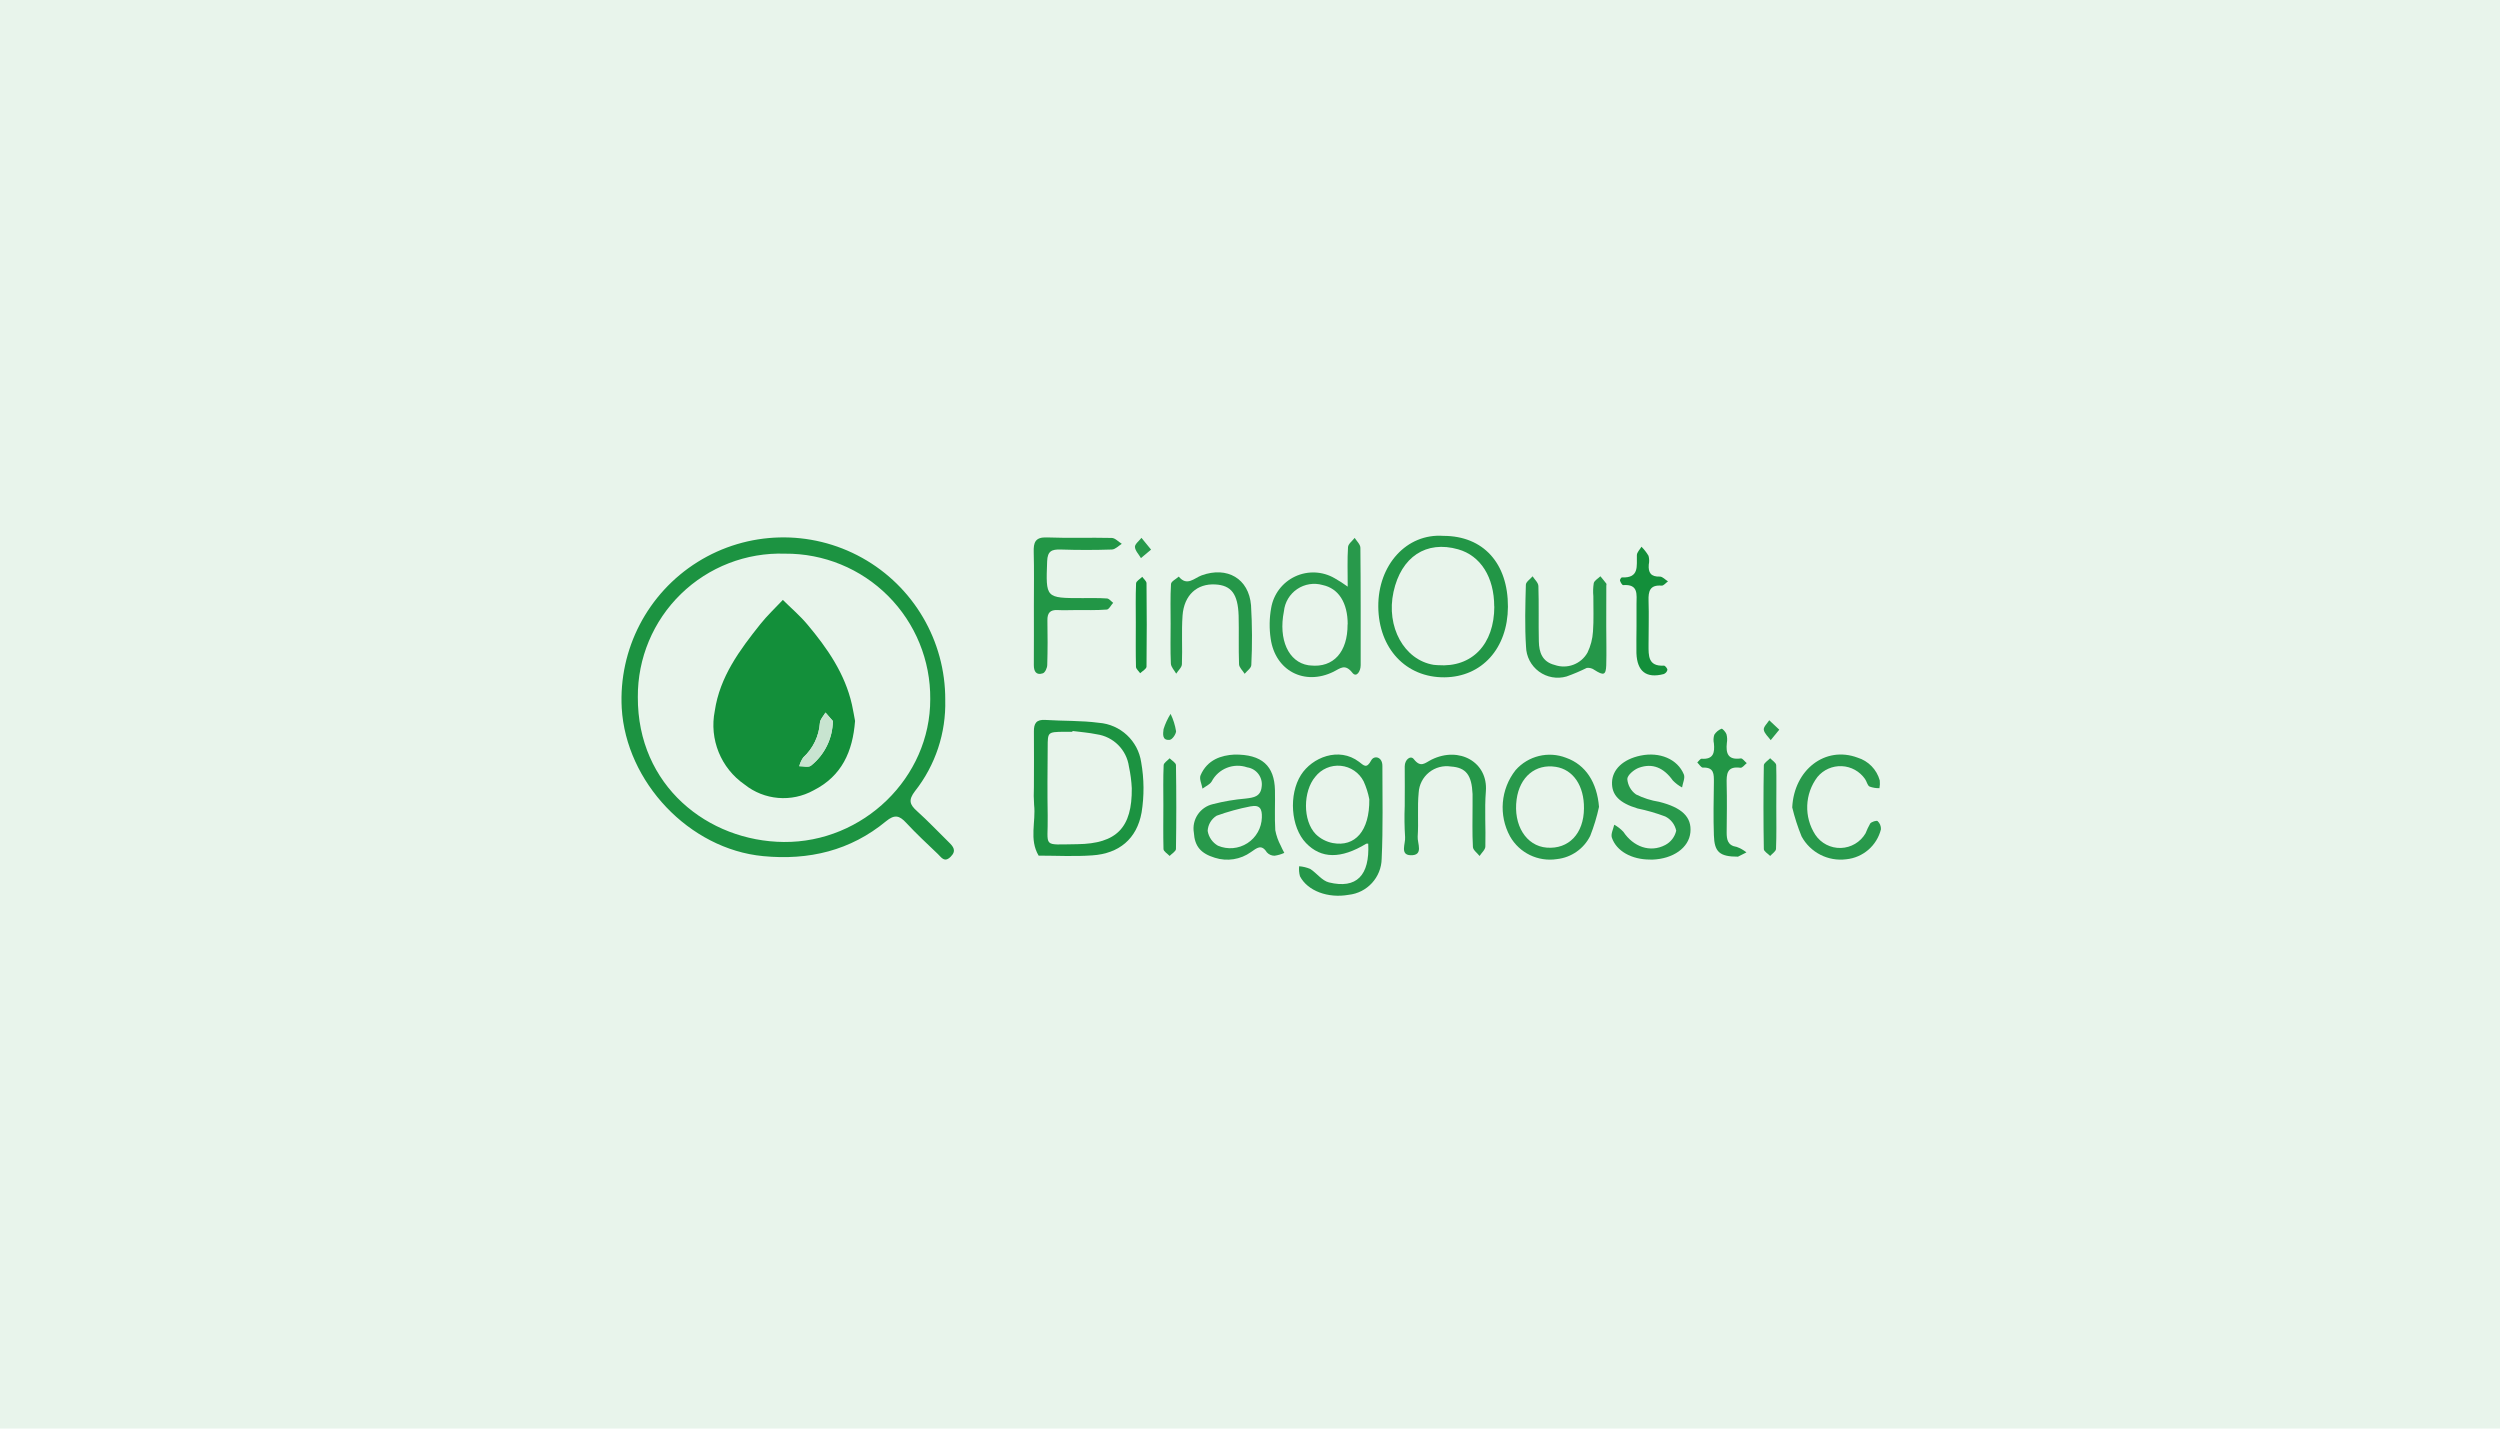
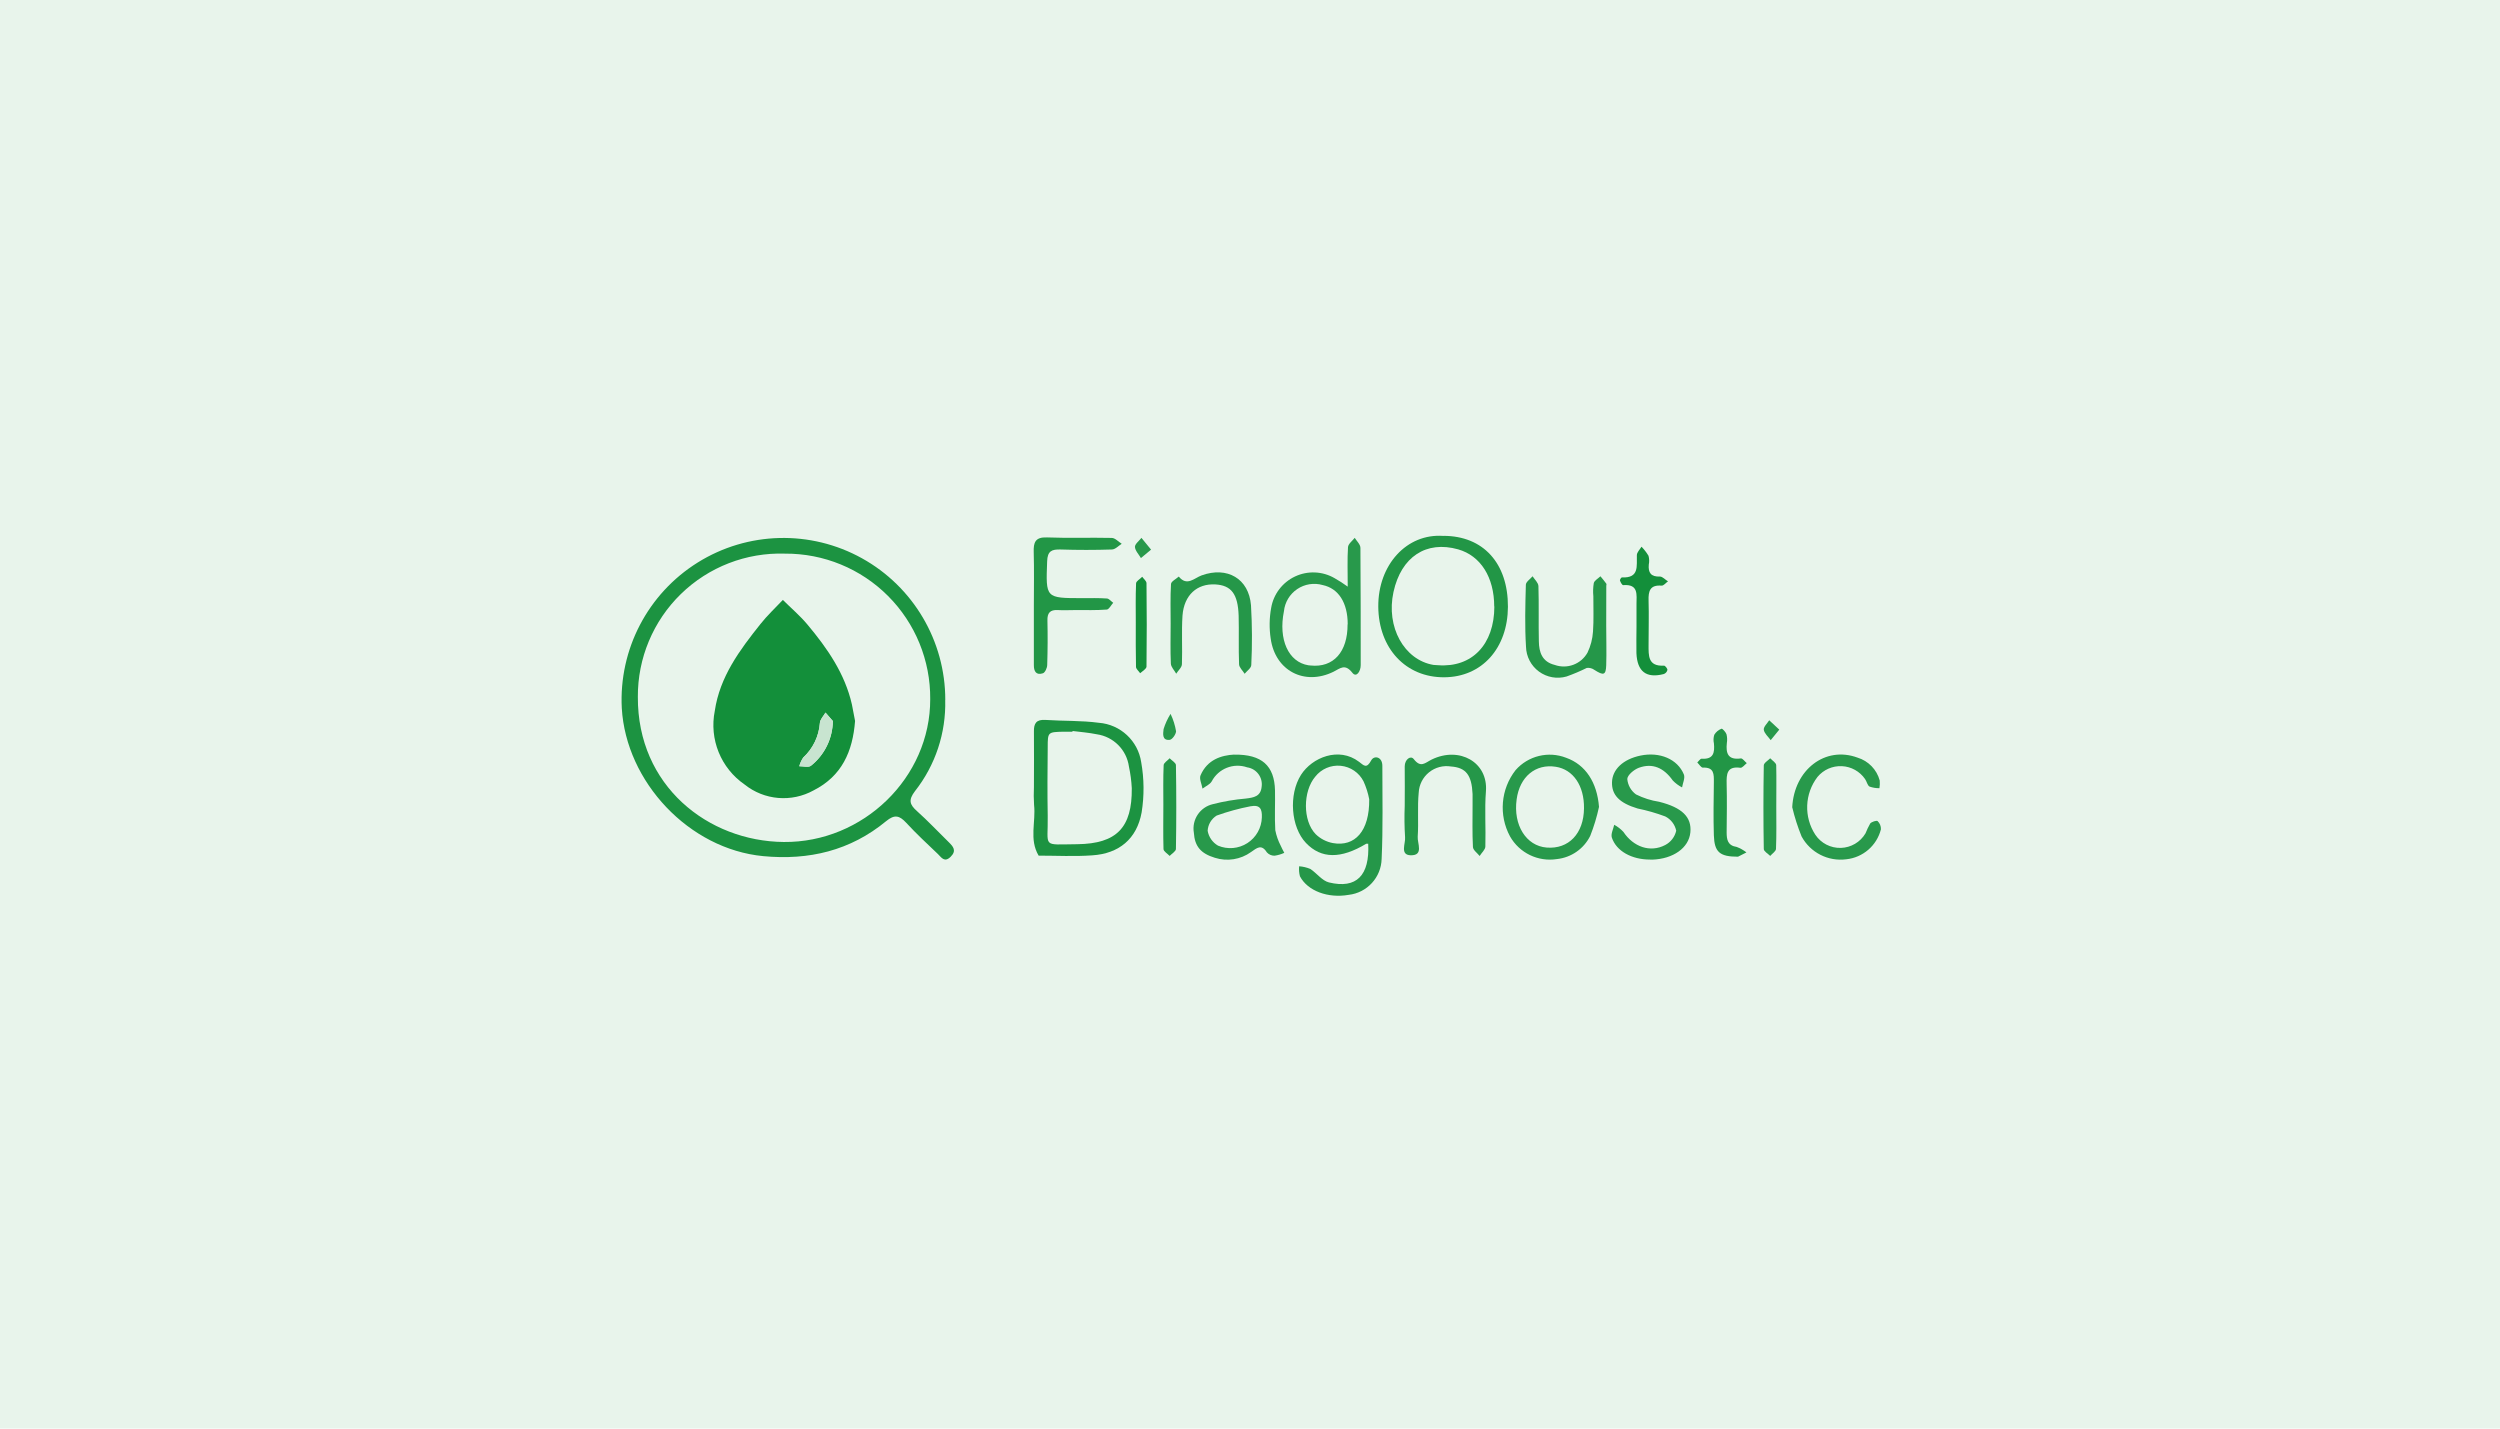
<svg xmlns="http://www.w3.org/2000/svg" width="350" height="200" viewBox="0 0 350 200">
  <g transform="translate(-14.74 -20.951)">
-     <path d="M147.074,119.237a19.788,19.788,0,0,1-4.243,12.791c-.946,1.244-.738,1.866.28,2.777,1.542,1.386,2.972,2.9,4.443,4.345.64.626,1.142,1.2.271,2.061s-1.293.076-1.777-.382c-1.5-1.431-3.026-2.852-4.443-4.376-.951-1.035-1.626-1.2-2.817-.222-4.989,4.118-10.8,5.5-17.2,4.887-10.374-.986-19.2-10.383-19.806-20.721a22.664,22.664,0,1,1,45.294-1.16ZM124.643,98.773a19.949,19.949,0,0,0-20.606,20.068c-.058,12.44,9.819,20.2,20.437,20.295,11.107.1,20.526-9.014,20.5-19.993a20.175,20.175,0,0,0-20.335-20.37Z" transform="translate(0 -0.308)" fill="#1d9443" />
-     <path d="M323.882,177.384a.814.814,0,0,0-.275,0c-3.554,2.155-6.309,2.128-8.441-.093s-2.444-6.789-.693-9.543c1.555-2.439,5.291-3.967,8.117-1.83.689.52,1.053,1.031,1.719-.213.387-.711,1.555-.515,1.555.786,0,4.327.1,8.663-.1,12.986a5.179,5.179,0,0,1-4.629,5.065c-2.883.515-5.749-.546-6.811-2.6a3.86,3.86,0,0,1-.116-1.4,4.987,4.987,0,0,1,1.559.378c.889.573,1.648,1.648,2.612,1.884C322.251,183.751,324.1,181.827,323.882,177.384Zm.151-6.22a11.109,11.109,0,0,0-.791-2.5,4.032,4.032,0,0,0-6.771-.653c-1.724,2.03-1.777,6.153.062,8.037a4.665,4.665,0,0,0,2.395,1.248C322.024,177.86,324.081,175.63,324.033,171.165Z" transform="translate(-117.589 -38.316)" fill="#27984b" />
-     <path d="M349.361,95.973c5.571,0,9.05,3.83,9.028,9.93-.027,5.811-3.643,9.827-8.886,9.872-5.4.044-9.219-4.043-9.263-9.894S344.22,95.6,349.361,95.973Zm7.108,9.881c0-4.092-1.9-7.108-5.051-8-4.469-1.266-7.97,1.04-9.046,5.953s1.5,9.534,5.6,10.218c.2.031.418.031.622.049,4.763.351,7.886-2.906,7.89-8.224Z" transform="translate(-132.539)" fill="#239748" />
-     <path d="M231.63,163.386c0-2.586.031-5.171,0-7.757-.022-1.16.342-1.724,1.608-1.639,2.492.164,5.011.071,7.473.4a6.482,6.482,0,0,1,5.94,5.531,21.1,21.1,0,0,1,.058,7.011c-.662,3.714-3.163,5.776-6.917,6.02-2.488.178-5,.036-7.5.036-1.355-2.27-.364-4.754-.635-7.108A22.038,22.038,0,0,1,231.63,163.386Zm5.394-7.85v.111H235.78c-2.195.04-2.221.04-2.221,2.155-.027,3.194-.053,6.389,0,9.583.084,4.567-.924,4.047,4.141,4,5.54-.067,7.686-2.337,7.633-7.824a18.612,18.612,0,0,0-.4-3.043,5.3,5.3,0,0,0-4.5-4.518C239.307,155.767,238.148,155.682,237.024,155.536Z" transform="translate(-72.143 -32.248)" fill="#1d9443" />
-     <path d="M316.939,103.464c0-2.075-.067-3.812.044-5.536.027-.444.6-.862.933-1.288.28.444.8.92.8,1.386.058,5.474.036,10.947.04,16.438,0,.844-.586,1.777-1.151,1.071-1.053-1.333-1.679-.64-2.666-.151-4.061,1.986-8.144-.151-8.783-4.634a13.245,13.245,0,0,1,.067-4.292,5.968,5.968,0,0,1,8.886-4.172A18.653,18.653,0,0,1,316.939,103.464Zm0,5.278c0-3.034-1.284-5.025-3.492-5.5a4.268,4.268,0,0,0-5.438,3.674c-.791,3.95.635,7.108,3.421,7.553.1,0,.209.022.311.031,3.2.338,5.207-1.888,5.18-5.762Z" transform="translate(-113.521 -0.383)" fill="#2a9a4e" />
-     <path d="M287.776,164.918c3.87-.053,5.62,1.582,5.691,5,.04,1.862-.067,3.728.044,5.585a7.626,7.626,0,0,0,.764,2.168c.138.351.333.675.5,1.009a4.958,4.958,0,0,1-1.364.4,1.435,1.435,0,0,1-1.08-.475c-.769-1.217-1.417-.586-2.221-.04a5.7,5.7,0,0,1-5.056.8c-1.973-.6-2.826-1.608-2.941-3.51a3.5,3.5,0,0,1,2.666-4,27.956,27.956,0,0,1,4.607-.782c1.111-.133,2.084-.275,2.221-1.662a2.4,2.4,0,0,0-2.026-2.706,4.111,4.111,0,0,0-4.976,1.981c-.275.444-.849.671-1.284,1-.107-.631-.484-1.377-.267-1.875C284,165.62,285.963,165.016,287.776,164.918Zm2.266,7.251a31.611,31.611,0,0,0-4.74,1.306,2.666,2.666,0,0,0-1.257,2.124,2.923,2.923,0,0,0,1.444,2.079,4.421,4.421,0,0,0,6.144-3.963c.036-1.155-.244-1.808-1.577-1.546Z" transform="translate(-100.232 -38.326)" fill="#2a9a4e" />
-     <path d="M231.677,105.979c0-2.484.044-4.967-.022-7.446-.04-1.333.2-2.115,1.857-2.048,3.017.116,6.042,0,9.063.071.475,0,.937.538,1.408.822-.444.28-.911.786-1.382.8q-3.592.12-7.188,0c-1.226-.031-1.826.2-1.879,1.653-.187,5.149-.249,5.149,4.914,5.149,1.146,0,2.3-.031,3.439.049.311,0,.6.4.889.609-.3.329-.578.924-.889.946-1.448.111-2.914.067-4.372.071-.835,0-1.671.044-2.5,0-1.08-.062-1.466.418-1.444,1.457.04,2.066.04,4.136-.022,6.22,0,.413-.3,1.075-.613,1.177-.942.307-1.271-.271-1.266-1.164C231.691,111.564,231.677,108.769,231.677,105.979Z" transform="translate(-72.194 -0.294)" fill="#239748" />
-     <path d="M392.92,172.262a26.343,26.343,0,0,1-1.231,4.061,5.912,5.912,0,0,1-4.652,3.248,6.415,6.415,0,0,1-6.575-3.181,8.447,8.447,0,0,1,.777-9.272,6.353,6.353,0,0,1,7.077-1.728C391.054,166.362,392.644,168.845,392.92,172.262Zm-2.106.213c.04-3.163-1.506-5.442-3.95-5.82-2.835-.444-5.051,1.4-5.478,4.558-.489,3.6,1.333,6.522,4.212,6.753C388.668,178.215,390.792,176.007,390.814,172.475Z" transform="translate(-154.319 -38.347)" fill="#2a9a4e" />
-     <path d="M419.117,179.611c-2.555,0-4.692-1.177-5.331-3.07-.169-.511.2-1.2.333-1.808a5.061,5.061,0,0,1,1.284,1c1.386,2.084,3.732,2.95,5.842,1.848a3,3,0,0,0,1.551-2.013,2.876,2.876,0,0,0-1.537-1.99,26.3,26.3,0,0,0-3.874-1.12c-2.563-.769-3.634-1.893-3.576-3.674s1.533-3.217,4-3.728c2.666-.551,5.171.48,6.056,2.639.2.493-.151,1.208-.249,1.822a5.181,5.181,0,0,1-1.293-.977c-1.271-1.777-2.835-2.475-4.758-1.777-.675.244-1.6,1.022-1.617,1.573a2.932,2.932,0,0,0,1.222,2.159,11.206,11.206,0,0,0,3.234,1.031c3.2.8,4.589,2.137,4.376,4.287s-2.4,3.7-5.331,3.807Z" transform="translate(-173.386 -38.322)" fill="#2a9a4e" />
-     <path d="M470.68,172.305c.253-5.278,4.625-8.655,9.143-6.971a4.624,4.624,0,0,1,3.11,3.194,3.6,3.6,0,0,1-.044,1.084,3.761,3.761,0,0,1-1.391-.231c-.307-.178-.382-.711-.622-1.044a4.181,4.181,0,0,0-6.664-.3,7.044,7.044,0,0,0-.3,8.1,4.151,4.151,0,0,0,7.029-.2,10.8,10.8,0,0,1,.658-1.386c.209-.249.889-.444,1.026-.338a1.462,1.462,0,0,1,.475,1.151,5.571,5.571,0,0,1-4.852,4.2,6.217,6.217,0,0,1-6.26-3.2A28.118,28.118,0,0,1,470.68,172.305Z" transform="translate(-205.027 -38.315)" fill="#2a9a4e" />
-     <path d="M348.439,172.16c0-1.853.027-3.71,0-5.562,0-.977.831-1.582,1.262-1.031,1,1.28,1.555.542,2.51.071,3.883-1.906,7.913.382,7.588,4.443-.2,2.559,0,5.149-.071,7.722,0,.444-.529.889-.809,1.333-.324-.418-.911-.822-.933-1.257-.107-1.95-.049-3.91-.049-5.869v-1.546c-.116-2.666-.924-3.71-3.017-3.852a3.919,3.919,0,0,0-4.527,3.648c-.2,2.044,0,4.123-.138,6.175-.067.929.889,2.666-1.022,2.595-1.493-.067-.658-1.648-.742-2.537A41.412,41.412,0,0,1,348.439,172.16Z" transform="translate(-137.038 -38.347)" fill="#27984b" />
-     <path d="M397.883,115.634c0,1.857.053,3.719,0,5.571-.053,1.377-.373,1.457-1.657.635a1.5,1.5,0,0,0-1.071-.28,25.948,25.948,0,0,1-2.83,1.2,4.446,4.446,0,0,1-5.673-4.176c-.187-2.879-.1-5.776-.022-8.663,0-.4.613-.791.942-1.186.284.444.8.889.813,1.368.084,2.577,0,5.158.062,7.739.027,1.537.475,2.866,2.221,3.305a3.816,3.816,0,0,0,4.589-1.728,7.858,7.858,0,0,0,.769-2.941c.124-1.644.044-3.3.053-4.949a7.3,7.3,0,0,1,.058-1.848c.107-.373.6-.635.929-.951.28.342.564.675.826,1.026.053.067,0,.2,0,.3Z" transform="translate(-158.269 -7.101)" fill="#27984b" />
-     <path d="M274.78,114.682c0-1.857-.058-3.714.053-5.562.022-.364.706-.689,1.088-1.035,1.155,1.417,2.173.2,3.217-.178,3.554-1.28,6.589.444,6.9,4.2a76.775,76.775,0,0,1,.04,8.339c0,.444-.6.835-.933,1.248-.275-.444-.769-.889-.786-1.333-.084-2.261,0-4.532-.058-6.8-.1-3.061-1.035-4.252-3.257-4.376-2.559-.147-4.385,1.475-4.594,4.358-.16,2.257,0,4.536-.089,6.8,0,.444-.524.889-.8,1.333-.262-.471-.724-.929-.746-1.408C274.727,118.378,274.78,116.534,274.78,114.682Z" transform="translate(-96.153 -6.411)" fill="#27984b" />
-     <path d="M446.456,174.674c-2.586,0-3.3-.658-3.372-3-.084-2.475-.036-4.954,0-7.428,0-1.084.062-2.119-1.542-2.039-.249,0-.52-.466-.782-.72.2-.182.418-.538.609-.524,1.666.12,1.844-.866,1.719-2.141a2.323,2.323,0,0,1,.053-1.217,2.124,2.124,0,0,1,1.017-.844c.107-.044.578.444.689.773a2.906,2.906,0,0,1,.053,1.226c-.16,1.457.155,2.412,1.955,2.159.244-.031.555.444.831.658-.289.227-.613.684-.889.649-1.906-.262-1.955.889-1.924,2.253.058,2.266.022,4.536,0,6.806,0,.991.133,1.83,1.4,2.021a4.6,4.6,0,0,1,1.368.769Z" transform="translate(-188.4 -33.789)" fill="#239748" />
-     <path d="M418.707,110.571v-3.11c0-1.333.315-2.835-1.87-2.666-.142,0-.373-.391-.444-.635-.044-.116.173-.444.258-.444,2.488.12,2.057-1.613,2.106-3.11,0-.4.418-.791.644-1.186a6.473,6.473,0,0,1,.986,1.271,2.559,2.559,0,0,1,.036,1.222c-.093,1.142.3,1.737,1.568,1.688.364,0,.746.444,1.12.666-.293.209-.6.618-.889.6-1.648-.133-1.87.782-1.83,2.106.067,2.061,0,4.127,0,6.193,0,1.493-.089,3.03,2.159,2.9.16,0,.484.391.48.6a.826.826,0,0,1-.52.582c-2.426.635-3.723-.36-3.816-2.932C418.667,113.051,418.707,111.811,418.707,110.571Z" transform="translate(-174.855 -1.927)" fill="#138f3b" />
-     <path d="M272.5,172.625c0-1.853-.044-3.71.04-5.558,0-.338.542-.653.835-.977.311.315.889.631.889.955q.093,5.864,0,11.733c0,.329-.569.653-.889.982-.3-.32-.844-.631-.857-.96C272.463,176.744,272.5,174.682,272.5,172.625Z" transform="translate(-94.889 -38.977)" fill="#239748" />
-     <path d="M463.415,172.894c0,1.955.04,3.91-.04,5.856,0,.347-.533.671-.817,1-.315-.32-.889-.64-.889-.969q-.1-5.851,0-11.711c0-.338.569-.666.889-1,.293.324.831.635.844.973C463.455,168.989,463.41,170.926,463.415,172.894Z" transform="translate(-199.993 -38.966)" fill="#2a9a4e" />
-     <path d="M263.815,115.36c0-1.844-.044-3.692.036-5.531,0-.32.564-.618.862-.929.209.3.591.6.6.889.04,3.892.049,7.788,0,11.68,0,.315-.564.622-.889.929-.2-.3-.578-.6-.586-.889C263.788,119.461,263.815,117.412,263.815,115.36Z" transform="translate(-90.061 -7.196)" fill="#138f3b" />
-     <path d="M265.817,98.268,264.4,99.455c-.3-.524-.817-1.035-.844-1.573,0-.4.591-.84.915-1.262Z" transform="translate(-89.927 -0.371)" fill="#2a9a4e" />
-     <path d="M463.883,155.42l-1.2,1.466c-.347-.48-.889-.933-.969-1.453-.053-.409.484-.889.76-1.333Z" transform="translate(-200.044 -32.314)" fill="#2a9a4e" />
-     <path d="M273.488,152.09a8.633,8.633,0,0,1,.769,2.444c-.036.444-.542,1.155-.889,1.191-1.111.116-.937-.857-.866-1.493A9.25,9.25,0,0,1,273.488,152.09Z" transform="translate(-94.866 -31.197)" fill="#2a9a4e" />
-     <path d="M150.61,133.125c-.329,4.305-1.862,7.713-5.8,9.712a8.714,8.714,0,0,1-9.668-.813,10.113,10.113,0,0,1-4.172-10.294c.706-4.789,3.483-8.521,6.389-12.169.955-1.2,2.088-2.257,3.141-3.381,1.146,1.133,2.381,2.186,3.412,3.412,2.808,3.341,5.278,6.891,6.26,11.24C150.352,131.65,150.481,132.441,150.61,133.125Zm-3.11,0-1.031-1.182c-.271.48-.751.951-.782,1.444a7.249,7.249,0,0,1-2.337,4.852,3.819,3.819,0,0,0-.551,1.217c.56,0,1.3.2,1.639-.076a8.093,8.093,0,0,0,3.066-6.247Z" transform="translate(-16.162 -11.241)" fill="#138f3b" />
-     <path d="M162.49,152.862a8.207,8.207,0,0,1-3.061,6.255c-.342.275-1.08.062-1.639.076a3.819,3.819,0,0,1,.551-1.217,7.268,7.268,0,0,0,2.337-4.852c.031-.493.511-.964.782-1.444Z" transform="translate(-31.148 -30.969)" fill="#dbede1" />
-     <rect width="350" height="200" transform="translate(14.74 20.951)" fill="rgba(20,143,59,0.1)" />
+     <path fill="#1d9443" d="M147.07 118.93a19.8 19.8 0 0 1-4.24 12.79c-.94 1.24-.74 1.87.28 2.78 1.54 1.38 2.97 2.9 4.44 4.34.64.63 1.15 1.2.28 2.06s-1.3.08-1.78-.38c-1.5-1.43-3.03-2.85-4.44-4.38-.96-1.03-1.63-1.2-2.82-.22-5 4.12-10.8 5.5-17.2 4.89-10.38-.99-19.2-10.38-19.8-20.72a22.66 22.66 0 1 1 45.29-1.16Zm-22.43-20.47a19.95 19.95 0 0 0-20.6 20.07c-.06 12.44 9.82 20.2 20.43 20.3 11.11.1 20.53-9.02 20.5-20a20.2 20.2 0 0 0-20.33-20.37" />
+     <path fill="#27984b" d="M206.3 139.07h-.28c-3.56 2.15-6.31 2.13-8.44-.1s-2.45-6.78-.7-9.54c1.56-2.44 5.3-3.97 8.12-1.83.69.52 1.05 1.03 1.72-.21.39-.71 1.55-.52 1.55.78 0 4.33.1 8.67-.1 13a5.2 5.2 0 0 1-4.62 5.06c-2.89.51-5.75-.55-6.82-2.6a4 4 0 0 1-.11-1.4 5 5 0 0 1 1.56.37c.89.58 1.65 1.65 2.61 1.89 3.87.94 5.72-.98 5.5-5.42m.14-6.22a11 11 0 0 0-.79-2.5 4.03 4.03 0 0 0-6.77-.66c-1.72 2.03-1.77 6.16.06 8.04a4.7 4.7 0 0 0 2.4 1.25c3.1.56 5.15-1.67 5.1-6.13" />
+     <path fill="#239748" d="M216.82 95.97c5.57 0 9.05 3.83 9.03 9.93-.03 5.81-3.64 9.83-8.89 9.87-5.4.05-9.22-4.04-9.26-9.89s3.98-10.28 9.12-9.9m7.11 9.88c0-4.09-1.9-7.1-5.05-8-4.47-1.26-7.97 1.04-9.05 5.96s1.5 9.53 5.6 10.22q.3.03.63.04c4.76.36 7.88-2.9 7.89-8.22Z" />
+     <path fill="#1d9443" d="M159.49 131.14c0-2.59.03-5.17 0-7.76-.03-1.16.34-1.72 1.6-1.64 2.5.17 5.02.07 7.48.4a6.5 6.5 0 0 1 5.94 5.53 21 21 0 0 1 .06 7.01c-.67 3.72-3.17 5.78-6.92 6.02-2.49.18-5 .04-7.5.04-1.36-2.27-.37-4.75-.64-7.1a22 22 0 0 1-.02-2.5m5.4-7.85v.1h-1.25c-2.2.05-2.22.05-2.22 2.16-.03 3.2-.06 6.4 0 9.59.08 4.56-.93 4.04 4.14 4 5.54-.07 7.68-2.34 7.63-7.83a19 19 0 0 0-.4-3.04 5.3 5.3 0 0 0-4.5-4.52c-1.13-.23-2.28-.32-3.4-.46" />
+     <path fill="#2a9a4e" d="M203.42 103.08c0-2.07-.07-3.81.04-5.53.03-.45.6-.87.94-1.3.28.45.8.93.8 1.4.05 5.47.03 10.94.04 16.43 0 .85-.6 1.78-1.16 1.07-1.05-1.33-1.68-.64-2.66-.15-4.06 1.99-8.15-.15-8.78-4.63a13 13 0 0 1 .06-4.3 5.97 5.97 0 0 1 8.89-4.17 19 19 0 0 1 1.83 1.18m0 5.28c0-3.03-1.29-5.03-3.5-5.5a4.27 4.27 0 0 0-5.43 3.67c-.8 3.95.63 7.11 3.42 7.56l.31.03c3.2.34 5.2-1.9 5.18-5.76Zm-15.88 18.24c3.87-.06 5.62 1.57 5.7 5 .04 1.85-.07 3.72.04 5.58a8 8 0 0 0 .76 2.17c.14.35.34.67.5 1a5 5 0 0 1-1.36.4 1.4 1.4 0 0 1-1.08-.47c-.77-1.22-1.42-.59-2.22-.04a5.7 5.7 0 0 1-5.06.8c-1.97-.6-2.82-1.6-2.94-3.51a3.5 3.5 0 0 1 2.67-4 28 28 0 0 1 4.6-.78c1.11-.14 2.09-.28 2.22-1.66a2.4 2.4 0 0 0-2.02-2.71 4.1 4.1 0 0 0-4.98 1.98c-.27.44-.85.67-1.28 1-.1-.63-.49-1.38-.27-1.87.95-2.2 2.91-2.8 4.72-2.9m2.27 7.24a32 32 0 0 0-4.74 1.3 2.7 2.7 0 0 0-1.26 2.13 3 3 0 0 0 1.45 2.08 4.42 4.42 0 0 0 6.14-3.96c.04-1.16-.24-1.8-1.58-1.55Z" />
+     <path fill="#239748" d="M159.48 105.69c0-2.49.05-4.97-.02-7.45-.04-1.33.2-2.12 1.86-2.05 3.02.12 6.04 0 9.06.07.48 0 .94.54 1.4.82-.44.28-.9.79-1.37.8q-3.6.12-7.2 0c-1.22-.03-1.82.2-1.87 1.66-.19 5.15-.25 5.15 4.91 5.15 1.15 0 2.3-.03 3.44.05.31 0 .6.4.9.6-.3.33-.59.93-.9.95-1.45.11-2.91.07-4.37.07-.83 0-1.67.05-2.5 0-1.08-.06-1.47.42-1.44 1.46q.07 3.09-.03 6.22c0 .41-.3 1.07-.6 1.17-.95.31-1.28-.27-1.27-1.16q.02-4.17 0-8.36" />
+     <path fill="#2a9a4e" d="M238.6 133.92a26 26 0 0 1-1.23 4.06 5.9 5.9 0 0 1-4.65 3.24 6.4 6.4 0 0 1-6.58-3.18 8.5 8.5 0 0 1 .78-9.27 6.35 6.35 0 0 1 7.08-1.73c2.73.97 4.33 3.46 4.6 6.87m-2.1.2c.04-3.16-1.51-5.43-3.95-5.81-2.84-.45-5.06 1.4-5.48 4.56-.5 3.6 1.33 6.52 4.2 6.75 3.08.25 5.2-1.96 5.23-5.5m9.23 7.18c-2.55 0-4.7-1.18-5.33-3.07-.17-.51.2-1.2.33-1.8a5 5 0 0 1 1.29 1c1.38 2.08 3.73 2.94 5.84 1.84a3 3 0 0 0 1.55-2.01 2.9 2.9 0 0 0-1.54-2 26 26 0 0 0-3.87-1.11c-2.56-.77-3.63-1.9-3.58-3.68s1.54-3.22 4-3.73c2.67-.55 5.17.48 6.06 2.64.2.5-.15 1.21-.25 1.82a5 5 0 0 1-1.3-.97c-1.26-1.78-2.83-2.48-4.75-1.78-.68.25-1.6 1.02-1.62 1.57a3 3 0 0 0 1.22 2.16 11 11 0 0 0 3.24 1.03c3.2.8 4.59 2.14 4.37 4.3s-2.4 3.7-5.33 3.8Zm19.92-7.3c.26-5.28 4.63-8.65 9.15-6.97a4.6 4.6 0 0 1 3.1 3.2 4 4 0 0 1-.04 1.08 4 4 0 0 1-1.39-.23c-.3-.18-.38-.71-.62-1.05a4.18 4.18 0 0 0-6.66-.3 7 7 0 0 0-.3 8.1 4.15 4.15 0 0 0 7.02-.2 11 11 0 0 1 .66-1.38c.21-.25.9-.45 1.03-.34a1.5 1.5 0 0 1 .47 1.15 5.6 5.6 0 0 1-4.85 4.2 6.2 6.2 0 0 1-6.26-3.2 28 28 0 0 1-1.3-4.06" />
+     <path fill="#27984b" d="M211.4 133.81c0-1.85.03-3.7 0-5.56 0-.98.83-1.58 1.26-1.03 1 1.28 1.56.54 2.51.07 3.89-1.9 7.92.38 7.6 4.44-.2 2.56 0 5.15-.08 7.73 0 .44-.53.88-.8 1.33-.33-.42-.92-.82-.94-1.26-.1-1.95-.05-3.9-.05-5.87v-1.54c-.12-2.67-.93-3.71-3.02-3.86a3.9 3.9 0 0 0-4.52 3.65c-.2 2.05 0 4.13-.14 6.18-.07.93.89 2.66-1.02 2.6-1.5-.07-.66-1.66-.75-2.54a41 41 0 0 1-.05-4.34m28.21-25.28c0 1.86.06 3.72 0 5.57-.05 1.38-.37 1.46-1.65.64a1.5 1.5 0 0 0-1.07-.28 26 26 0 0 1-2.83 1.2 4.45 4.45 0 0 1-5.68-4.18c-.18-2.88-.1-5.77-.02-8.66 0-.4.61-.8.94-1.19.29.45.8.9.82 1.37.08 2.58 0 5.16.06 7.74.02 1.54.47 2.87 2.22 3.3a3.8 3.8 0 0 0 4.59-1.72 8 8 0 0 0 .77-2.94c.12-1.65.04-3.3.05-4.95a7 7 0 0 1 .06-1.85c.1-.37.6-.63.93-.95q.43.5.82 1.03c.06.06 0 .2 0 .3Zm-60.98-.26c0-1.86-.06-3.71.05-5.56.02-.36.7-.69 1.09-1.04 1.15 1.42 2.17.2 3.21-.17 3.56-1.28 6.6.44 6.9 4.2a77 77 0 0 1 .04 8.34c0 .44-.6.83-.93 1.24-.27-.44-.77-.89-.78-1.33-.09-2.26 0-4.53-.06-6.8-.1-3.06-1.04-4.25-3.26-4.38-2.56-.14-4.38 1.48-4.6 4.36-.15 2.26 0 4.54-.08 6.8 0 .45-.53.9-.8 1.34-.26-.48-.73-.93-.75-1.41-.09-1.9-.03-3.74-.03-5.59" />
+     <path fill="#239748" d="M258.06 140.89c-2.59 0-3.3-.66-3.38-3-.08-2.48-.03-4.96 0-7.43 0-1.09.07-2.12-1.54-2.04-.25 0-.52-.47-.78-.72.2-.18.42-.54.6-.53 1.68.12 1.85-.86 1.73-2.14a2.3 2.3 0 0 1 .05-1.21 2 2 0 0 1 1.02-.85c.1-.04.58.45.69.78a3 3 0 0 1 .05 1.22c-.16 1.46.16 2.41 1.96 2.16.24-.03.55.44.83.66-.3.23-.62.68-.9.65-1.9-.26-1.95.89-1.92 2.25.06 2.27.02 4.54 0 6.8 0 1 .14 1.84 1.4 2.03a5 5 0 0 1 1.37.77Z" />
+     <path fill="#138f3b" d="M243.85 108.64v-3.1c0-1.34.32-2.84-1.87-2.67-.14 0-.37-.4-.44-.64-.05-.11.17-.44.26-.44 2.48.12 2.05-1.61 2.1-3.11 0-.4.42-.8.65-1.19a7 7 0 0 1 .98 1.27 2.6 2.6 0 0 1 .04 1.23c-.1 1.14.3 1.73 1.57 1.68.36 0 .74.45 1.12.67-.3.2-.6.62-.9.6-1.64-.13-1.86.78-1.82 2.1.06 2.07 0 4.13 0 6.2 0 1.5-.1 3.03 2.16 2.9.16 0 .48.39.48.6a.8.8 0 0 1-.52.58q-3.66.94-3.82-2.93c-.03-1.27.01-2.5.01-3.75" />
+     <path fill="#239748" d="M177.61 133.65c0-1.86-.04-3.71.04-5.56 0-.34.54-.65.84-.98.3.32.88.63.88.96q.1 5.86 0 11.73c0 .33-.56.65-.88.98-.3-.32-.85-.63-.86-.96-.06-2.05-.02-4.12-.02-6.17" />
+     <path fill="#2a9a4e" d="M263.42 133.93c0 1.95.04 3.9-.04 5.85 0 .35-.53.67-.81 1-.32-.32-.9-.64-.9-.97q-.1-5.85 0-11.7c0-.34.57-.67.9-1 .29.32.83.63.84.97.05 1.94 0 3.88.01 5.85" />
+     <path fill="#138f3b" d="M173.75 108.16c0-1.84-.04-3.69.04-5.53 0-.32.56-.61.86-.93.21.3.6.6.6.9q.07 5.83 0 11.67c0 .32-.56.63-.89.93-.2-.3-.58-.6-.58-.89-.05-2.05-.03-4.1-.03-6.15" />
+     <path fill="#2a9a4e" d="m175.89 97.9-1.42 1.18c-.3-.52-.81-1.03-.84-1.57 0-.4.59-.84.91-1.26Zm87.95 25.2-1.2 1.47c-.35-.48-.89-.93-.97-1.45-.05-.41.48-.89.76-1.33Zm-85.22-2.2a9 9 0 0 1 .77 2.44c-.03.44-.54 1.15-.89 1.19-1.1.11-.93-.86-.86-1.5a9 9 0 0 1 .98-2.14" />
+     <path fill="#138f3b" d="M134.45 121.88c-.33 4.3-1.86 7.72-5.8 9.72a8.7 8.7 0 0 1-9.67-.82 10.1 10.1 0 0 1-4.17-10.3c.7-4.78 3.48-8.51 6.39-12.16.95-1.2 2.08-2.26 3.14-3.38 1.14 1.13 2.38 2.19 3.41 3.41 2.8 3.34 5.28 6.9 6.26 11.24q.25 1.25.44 2.3m-3.11 0-1.03-1.18c-.27.48-.75.95-.79 1.45a7.3 7.3 0 0 1-2.33 4.85 4 4 0 0 0-.55 1.22c.56 0 1.3.2 1.64-.08a8.1 8.1 0 0 0 3.06-6.25Z" />
+     <path fill="#dbede1" d="M131.34 121.9a8.2 8.2 0 0 1-3.06 6.25c-.34.27-1.08.06-1.64.07a4 4 0 0 1 .55-1.21 7.3 7.3 0 0 0 2.34-4.86c.03-.49.51-.96.78-1.44Z" />
+     <path fill="rgba(20,143,59,0.1)" d="M14.74 20.95h350v200h-350z" />
  </g>
</svg>
